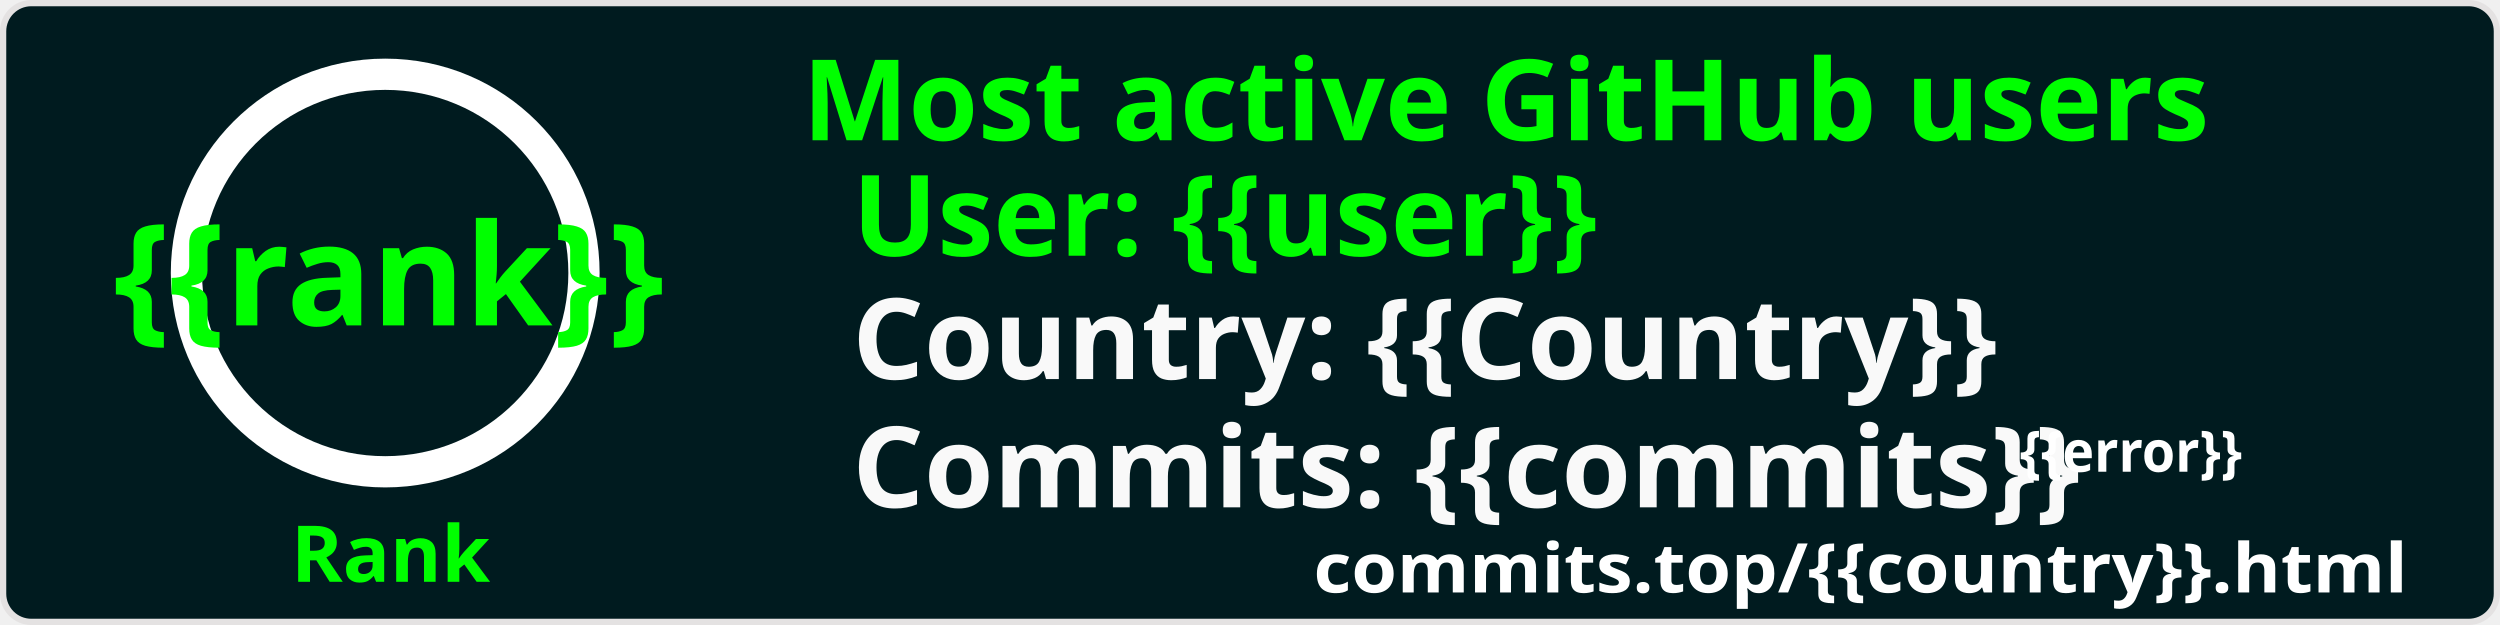
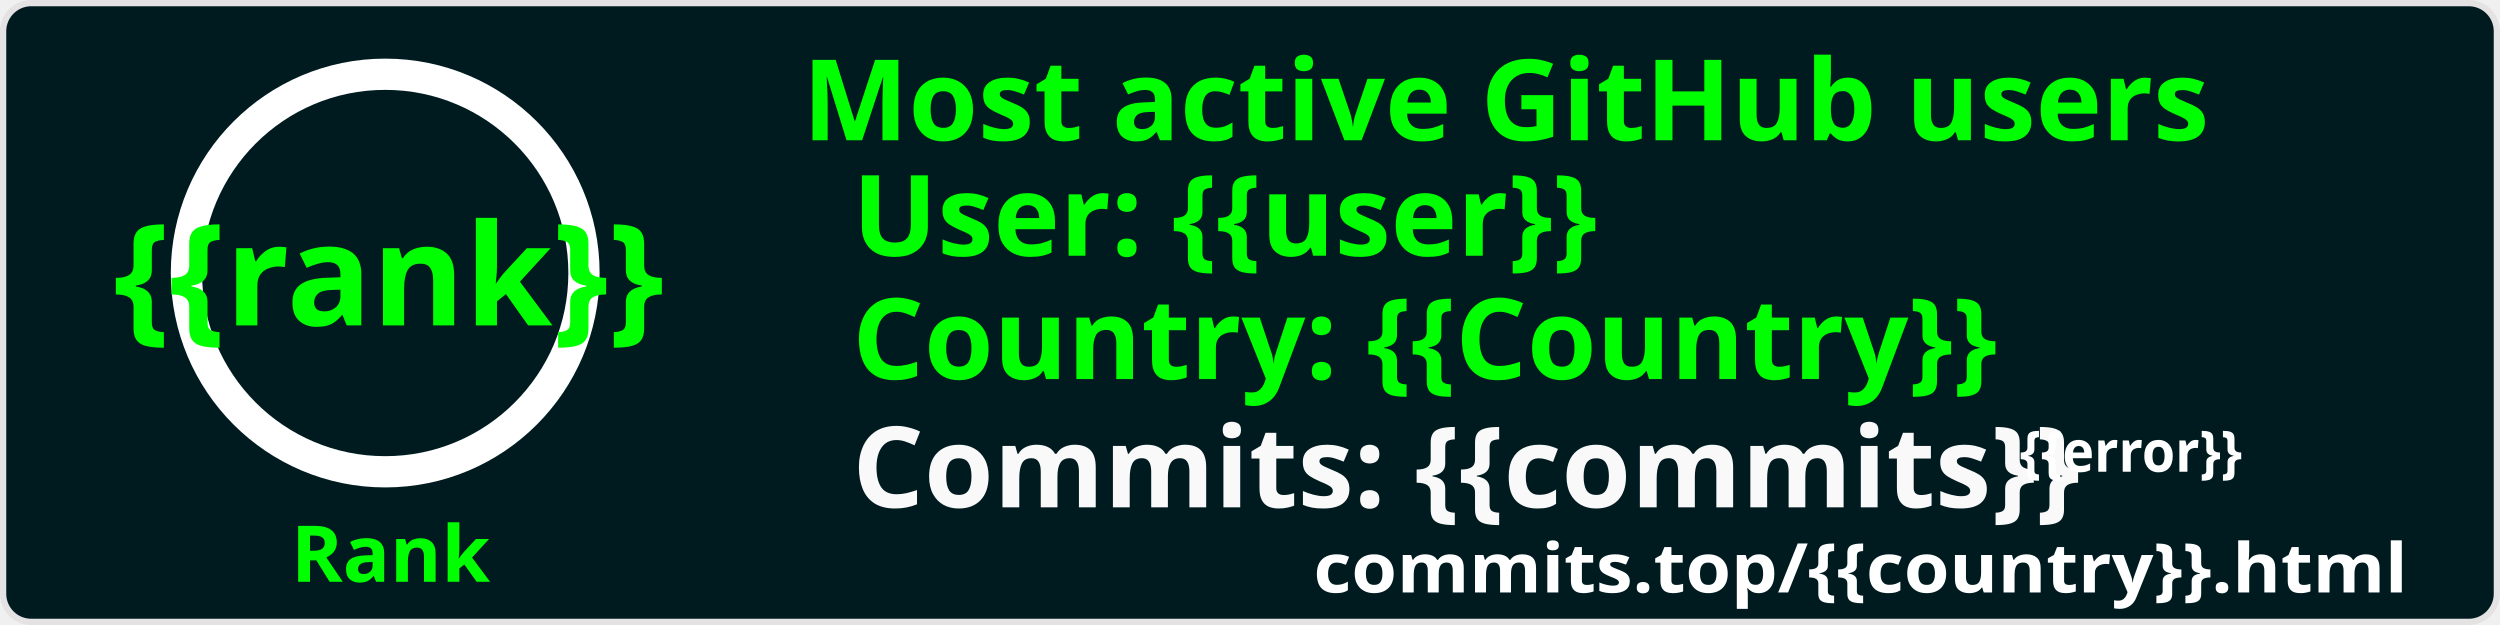
<svg xmlns="http://www.w3.org/2000/svg" width="400" height="100" viewBox="0 0 400 100" fill="none" id="svg2" version="1.1">
  <defs id="defs18" />
  <style id="style4">
		.text {
            font: 600 18px 'Segoe UI', Ubuntu, Sans-Serif;
            fill: #00ff00;
            animation: fadeInAnimation 0.8s ease-in-out forwards;
          }
    @keyframes fadeInAnimation {
      from {
        opacity: 0;
      }
      to {
        opacity: 1;
      }
    }</style>
  <rect data-testid="card-bg" x="0.5" y="0.5" rx="4.5" height="99%" width="399" id="rect6" style="fill-opacity:1;fill:#001b1f" stroke-opacity="1" stroke="#e4e2e2" fill="#000" />
  <circle style="opacity:1;fill:#ffffff;fill-opacity:0;fill-rule:evenodd;stroke:#ffffff;stroke-width:5;stroke-miterlimit:4;stroke-dasharray:none;stroke-opacity:1" id="path4155" cx="61.633" cy="43.684" r="31.804" />
  <g id="g8-95-42" transform="matrix(1.256739,0,0,1.256739,-147.6608,1.79157)" style="fill:#f9f9f9">
    <text x="167" y="40" text-anchor="middle" class="text" data-testid="text" id="text10-1-5">{{rank}}</text>
  </g>
  <g id="g12-1-0" transform="matrix(0.6960588,0,0,0.6960588,-57.83149,44.36053)" style="fill:#ffffff">
    <text x="150" y="70" class="text" data-testid="text" id="text14-1-0">Rank</text>
  </g>
  <g id="g8-95-4" transform="translate(-21.62071,-17.56042)">
    <text x="150" y="40" class="text" data-testid="text" id="text10-1-0">Most active GitHub users</text>
  </g>
  <g id="g8-0" transform="translate(-13.62071,0.9174415)" style="fill:#f9f9f9">
    <text x="150" y="40" class="text" data-testid="text" id="text10-4">User: {{user}}</text>
  </g>
  <g id="g8" transform="translate(-13.62071,20.64776)" style="fill:#f9f9f9">
-     <text x="150" y="40" class="text" data-testid="text" id="text10" style="font-style:normal;font-variant:normal;font-weight:600;font-stretch:normal;font-size:18px;line-height:normal;font-family:'Segoe UI', Ubuntu, Sans-Serif;fill:#f9f9f9">Country: {{Country}}</text>
+     <text x="150" y="40" class="text" data-testid="text" id="text10">Country: {{Country}}</text>
  </g>
  <g id="g8-95" transform="translate(-13.62071,41.17261)" style="fill:#f9f9f9">
    <text x="150" y="40" class="text" data-testid="text" id="text10-1" style="font-style:normal;font-variant:normal;font-weight:600;font-stretch:normal;font-size:18px;line-height:normal;font-family:'Segoe UI', Ubuntu, Sans-Serif;fill:#f9f9f9">Commits: {{commits}}</text>
  </g>
  <g id="g12-1" transform="matrix(0.6543794,0,0,0.6093438,79.2953,52.13738)" style="fill:#ffffff">
    <text x="200" y="70" class="text" data-testid="text" id="text14-1" style="font-style:normal;font-variant:normal;font-weight:600;font-stretch:normal;font-size:18px;line-height:normal;font-family:'Segoe UI', Ubuntu, Sans-Serif;fill:#ffffff">commits.top/{{country}}.html</text>
  </g>
  <g id="g12-1-5" transform="matrix(0.4782123,0,0,0.5087803,227.5434,39.86336)" style="fill:#ffffff">
    <text x="200" y="70" class="text" data-testid="text" id="text14-1-09" style="font-style:normal;font-variant:normal;font-weight:600;font-stretch:normal;font-size:18px;line-height:normal;font-family:'Segoe UI', Ubuntu, Sans-Serif;fill:#ffffff">{{error}}</text>
  </g>
</svg>
